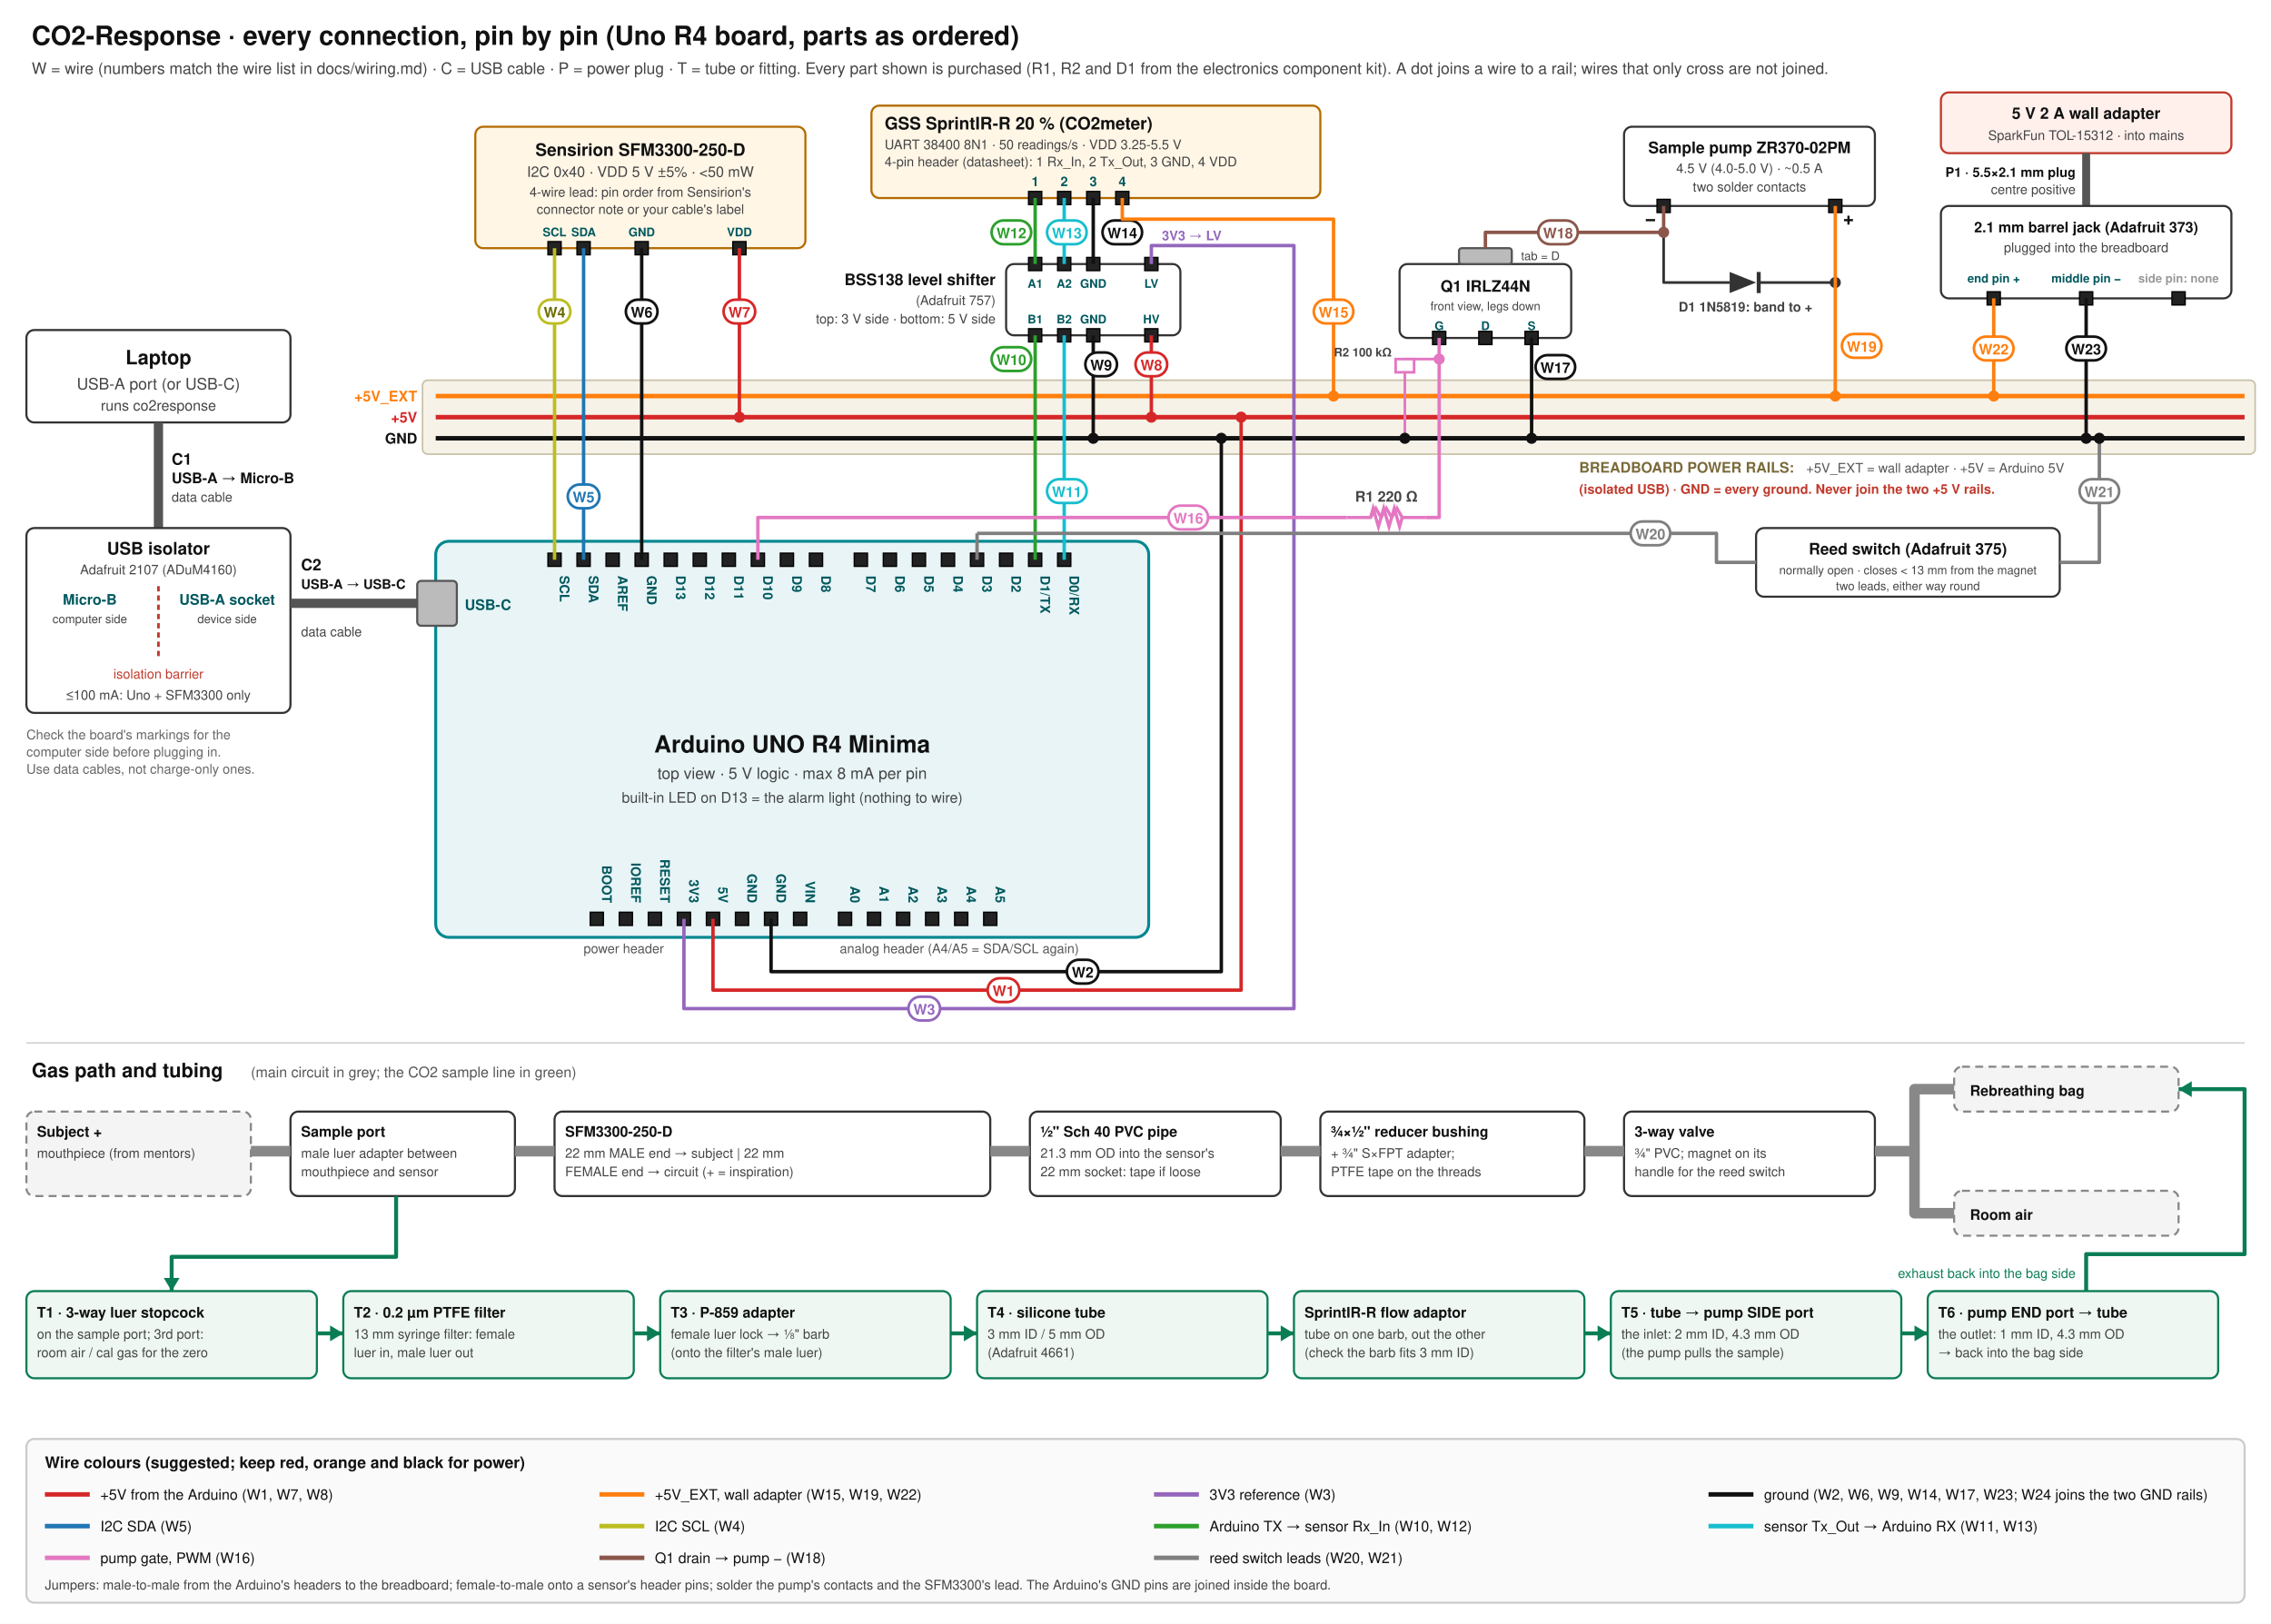
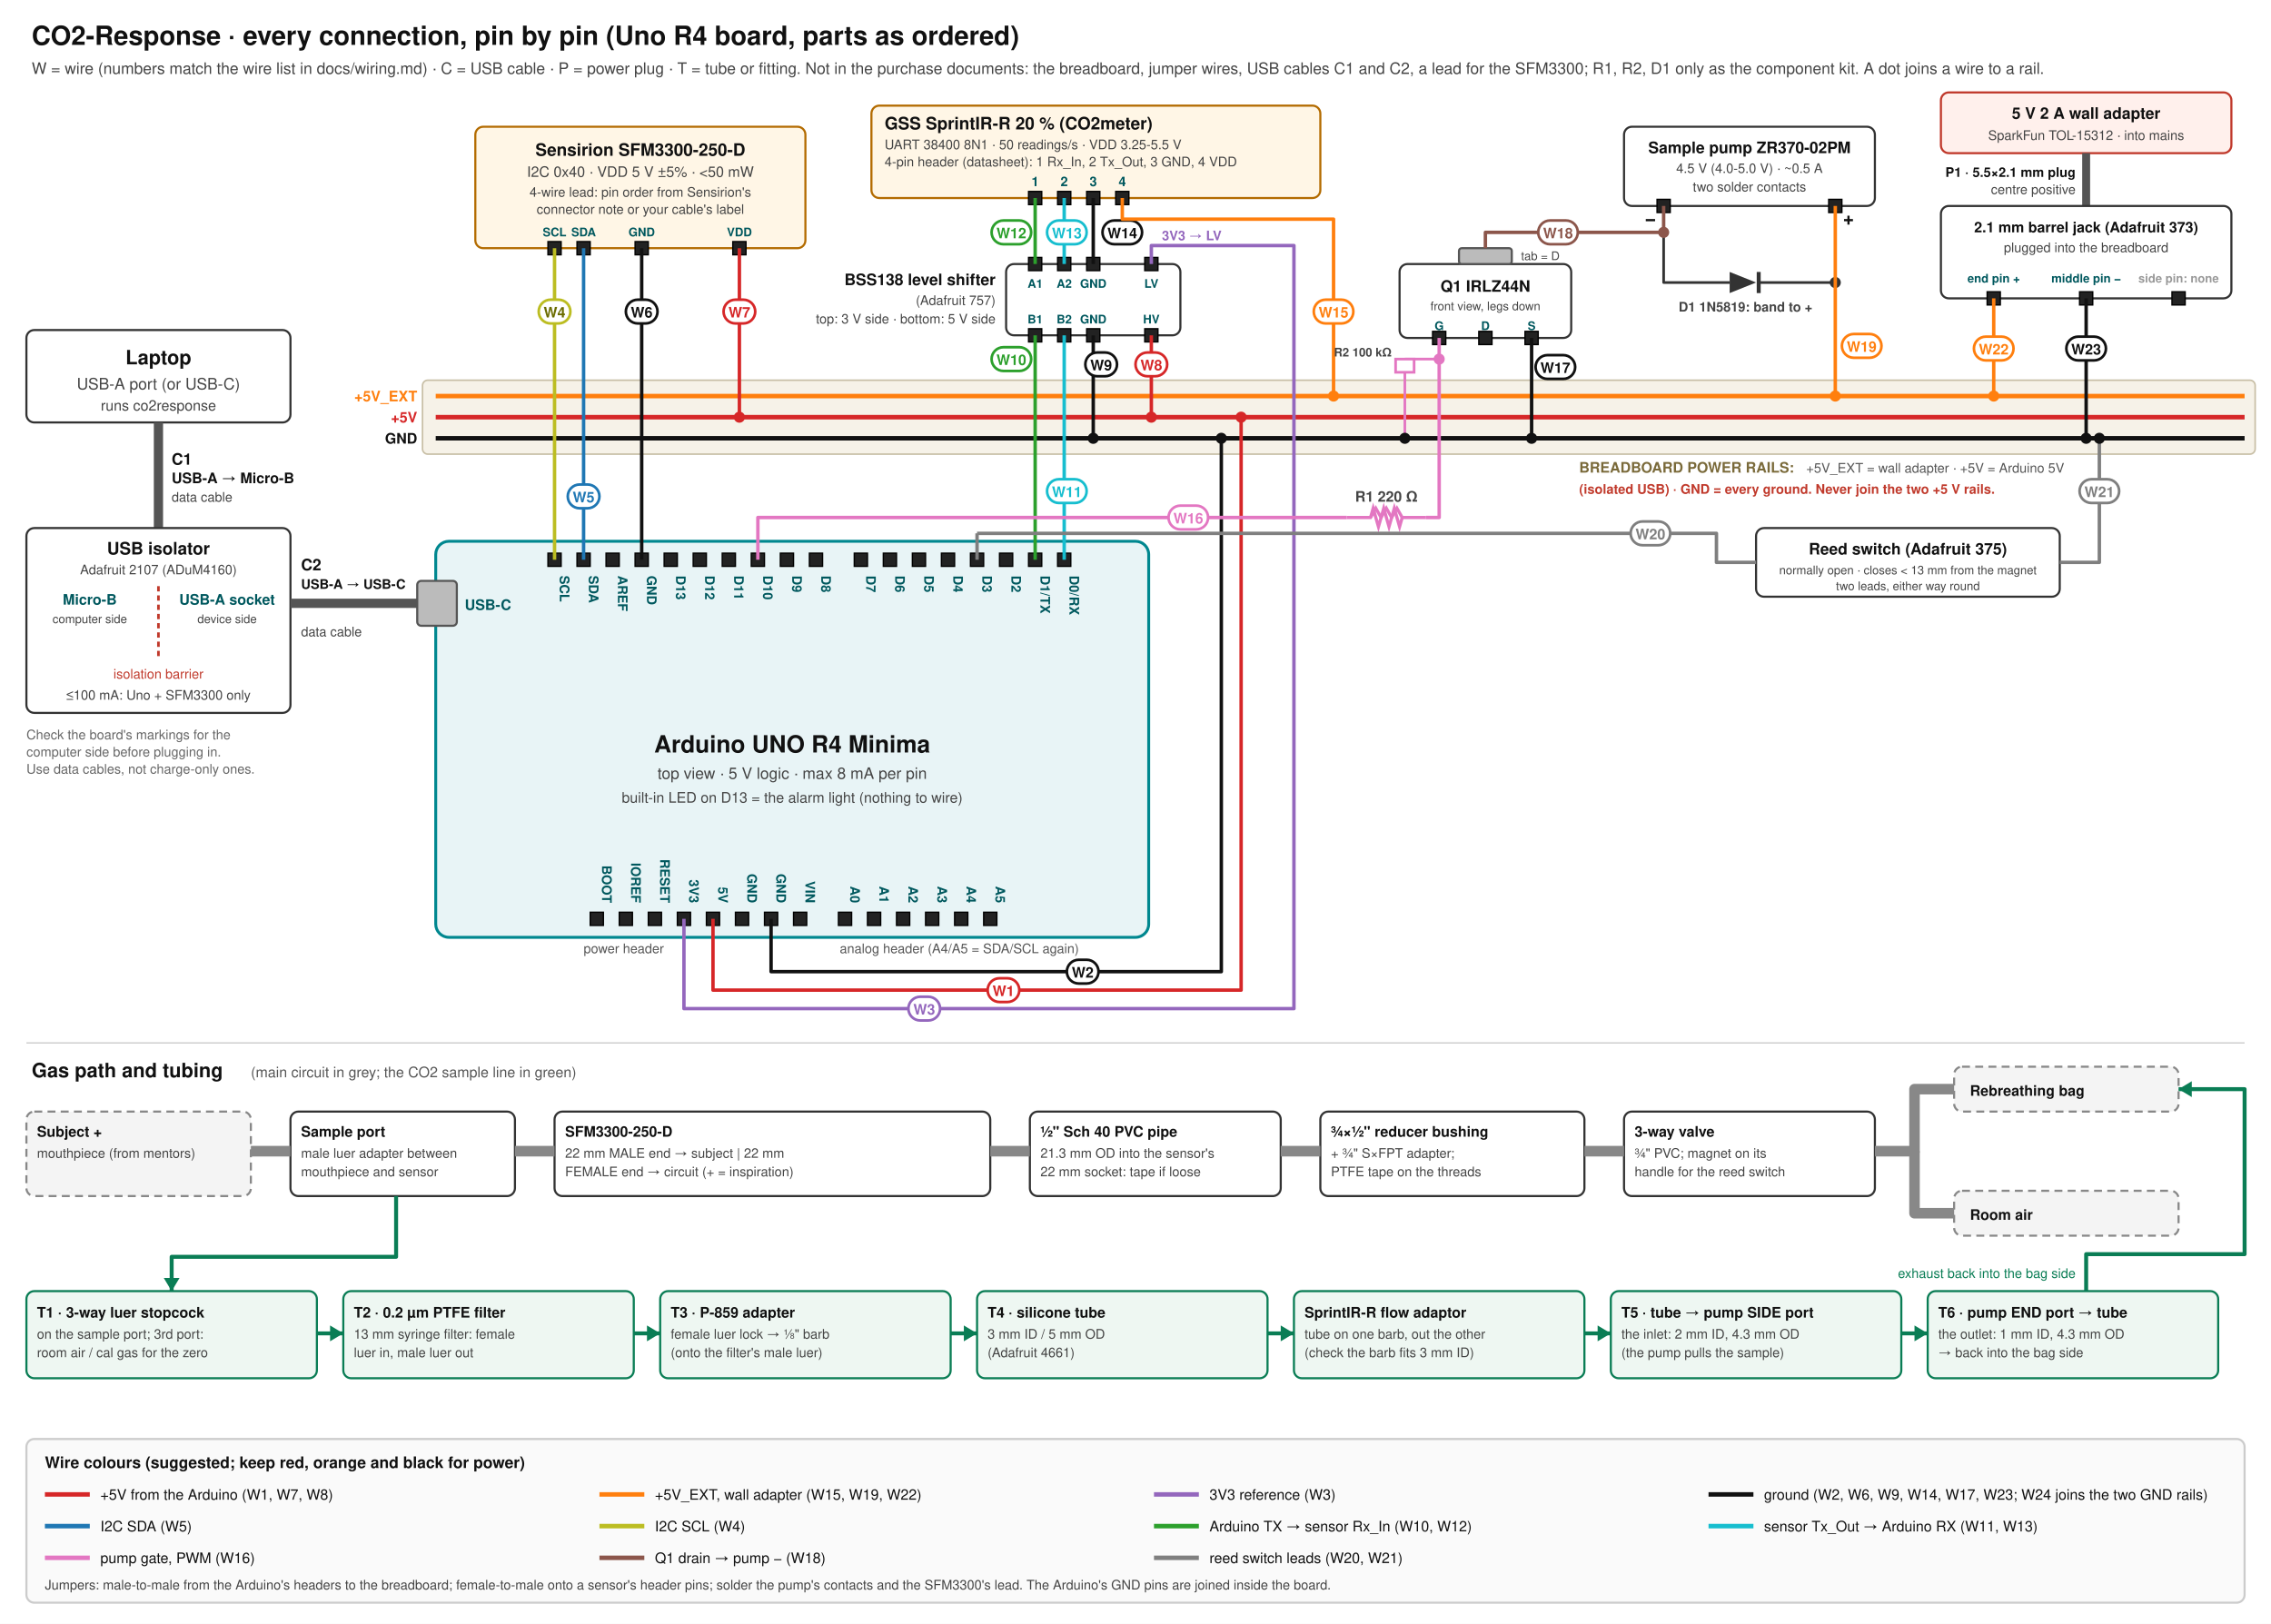
<svg xmlns="http://www.w3.org/2000/svg" viewBox="0 0 1720 1230" font-family="Helvetica, Arial, sans-serif">
  <rect x="0" y="0" width="1720" height="1230" fill="#ffffff" />
  <text x="24" y="34" font-size="20" text-anchor="start" font-weight="bold" fill="#111">CO2-Response · every connection, pin by pin (Uno R4 board, parts as ordered)</text>
-   <text x="24" y="56" font-size="12" text-anchor="start" font-weight="normal" fill="#444">W = wire (numbers match the wire list in docs/wiring.md) · C = USB cable · P = power plug · T = tube or fitting. Every part shown is purchased (R1, R2 and D1 from the electronics component kit). A dot joins a wire to a rail; wires that only cross are not joined.</text>
+   <text x="24" y="56" font-size="12" text-anchor="start" font-weight="normal" fill="#444">W = wire (numbers match the wire list in docs/wiring.md) · C = USB cable · P = power plug · T = tube or fitting. Not in the purchase documents: the breadboard, jumper wires, USB cables C1 and C2, a lead for the SFM3300; R1, R2, D1 only as the component kit. A dot joins a wire to a rail.</text>
  <rect x="320" y="288" width="1388" height="56" rx="4" fill="#f6f2e8" stroke="#c8bfa6" stroke-width="1.2" />
  <path d="M330 300 L1700 300" fill="none" stroke="#ff7f0e" stroke-width="3.4" stroke-linejoin="round" />
  <path d="M330 316 L1700 316" fill="none" stroke="#d62728" stroke-width="3.4" stroke-linejoin="round" />
  <path d="M330 332 L1700 332" fill="none" stroke="#111111" stroke-width="3.4" stroke-linejoin="round" />
  <text x="316" y="304" font-size="11" text-anchor="end" font-weight="bold" fill="#ff7f0e">+5V_EXT</text>
  <text x="316" y="320" font-size="11" text-anchor="end" font-weight="bold" fill="#d62728">+5V</text>
  <text x="316" y="336" font-size="11" text-anchor="end" font-weight="bold" fill="#111111">GND</text>
  <text x="1196" y="358" font-size="11" text-anchor="start" font-weight="bold" fill="#7a6a3a">BREADBOARD POWER RAILS:</text>
  <text x="1368" y="358" font-size="10" text-anchor="start" font-weight="normal" fill="#555">+5V_EXT = wall adapter · +5V = Arduino 5V</text>
  <text x="1196" y="374" font-size="10" text-anchor="start" font-weight="bold" fill="#c0392b">(isolated USB) · GND = every ground. Never join the two +5 V rails.</text>
  <rect x="330" y="410" width="540" height="300" rx="10" fill="#e8f4f6" stroke="#00878f" stroke-width="2.2" />
  <rect x="415" y="419" width="10" height="10" fill="#222" stroke="#000" />
  <text x="424" y="436" font-size="10" text-anchor="start" font-weight="bold" fill="#00585e" transform="rotate(90 424 436)">SCL</text>
  <rect x="437" y="419" width="10" height="10" fill="#222" stroke="#000" />
  <text x="446" y="436" font-size="10" text-anchor="start" font-weight="bold" fill="#00585e" transform="rotate(90 446 436)">SDA</text>
  <rect x="459" y="419" width="10" height="10" fill="#222" stroke="#000" />
  <text x="468" y="436" font-size="10" text-anchor="start" font-weight="bold" fill="#00585e" transform="rotate(90 468 436)">AREF</text>
  <rect x="481" y="419" width="10" height="10" fill="#222" stroke="#000" />
  <text x="490" y="436" font-size="10" text-anchor="start" font-weight="bold" fill="#00585e" transform="rotate(90 490 436)">GND</text>
  <rect x="503" y="419" width="10" height="10" fill="#222" stroke="#000" />
  <text x="512" y="436" font-size="10" text-anchor="start" font-weight="bold" fill="#00585e" transform="rotate(90 512 436)">D13</text>
  <rect x="525" y="419" width="10" height="10" fill="#222" stroke="#000" />
  <text x="534" y="436" font-size="10" text-anchor="start" font-weight="bold" fill="#00585e" transform="rotate(90 534 436)">D12</text>
  <rect x="547" y="419" width="10" height="10" fill="#222" stroke="#000" />
  <text x="556" y="436" font-size="10" text-anchor="start" font-weight="bold" fill="#00585e" transform="rotate(90 556 436)">D11</text>
  <rect x="569" y="419" width="10" height="10" fill="#222" stroke="#000" />
  <text x="578" y="436" font-size="10" text-anchor="start" font-weight="bold" fill="#00585e" transform="rotate(90 578 436)">D10</text>
  <rect x="591" y="419" width="10" height="10" fill="#222" stroke="#000" />
  <text x="600" y="436" font-size="10" text-anchor="start" font-weight="bold" fill="#00585e" transform="rotate(90 600 436)">D9</text>
  <rect x="613" y="419" width="10" height="10" fill="#222" stroke="#000" />
  <text x="622" y="436" font-size="10" text-anchor="start" font-weight="bold" fill="#00585e" transform="rotate(90 622 436)">D8</text>
  <rect x="647" y="419" width="10" height="10" fill="#222" stroke="#000" />
  <text x="656" y="436" font-size="10" text-anchor="start" font-weight="bold" fill="#00585e" transform="rotate(90 656 436)">D7</text>
  <rect x="669" y="419" width="10" height="10" fill="#222" stroke="#000" />
  <text x="678" y="436" font-size="10" text-anchor="start" font-weight="bold" fill="#00585e" transform="rotate(90 678 436)">D6</text>
  <rect x="691" y="419" width="10" height="10" fill="#222" stroke="#000" />
  <text x="700" y="436" font-size="10" text-anchor="start" font-weight="bold" fill="#00585e" transform="rotate(90 700 436)">D5</text>
  <rect x="713" y="419" width="10" height="10" fill="#222" stroke="#000" />
  <text x="722" y="436" font-size="10" text-anchor="start" font-weight="bold" fill="#00585e" transform="rotate(90 722 436)">D4</text>
  <rect x="735" y="419" width="10" height="10" fill="#222" stroke="#000" />
  <text x="744" y="436" font-size="10" text-anchor="start" font-weight="bold" fill="#00585e" transform="rotate(90 744 436)">D3</text>
  <rect x="757" y="419" width="10" height="10" fill="#222" stroke="#000" />
  <text x="766" y="436" font-size="10" text-anchor="start" font-weight="bold" fill="#00585e" transform="rotate(90 766 436)">D2</text>
  <rect x="779" y="419" width="10" height="10" fill="#222" stroke="#000" />
  <text x="788" y="436" font-size="10" text-anchor="start" font-weight="bold" fill="#00585e" transform="rotate(90 788 436)">D1/TX</text>
  <rect x="801" y="419" width="10" height="10" fill="#222" stroke="#000" />
  <text x="810" y="436" font-size="10" text-anchor="start" font-weight="bold" fill="#00585e" transform="rotate(90 810 436)">D0/RX</text>
  <rect x="447" y="691" width="10" height="10" fill="#222" stroke="#000" />
  <text x="456" y="684" font-size="10" text-anchor="end" font-weight="bold" fill="#00585e" transform="rotate(90 456 684)">BOOT</text>
  <rect x="469" y="691" width="10" height="10" fill="#222" stroke="#000" />
  <text x="478" y="684" font-size="10" text-anchor="end" font-weight="bold" fill="#00585e" transform="rotate(90 478 684)">IOREF</text>
  <rect x="491" y="691" width="10" height="10" fill="#222" stroke="#000" />
  <text x="500" y="684" font-size="10" text-anchor="end" font-weight="bold" fill="#00585e" transform="rotate(90 500 684)">RESET</text>
  <rect x="513" y="691" width="10" height="10" fill="#222" stroke="#000" />
  <text x="522" y="684" font-size="10" text-anchor="end" font-weight="bold" fill="#00585e" transform="rotate(90 522 684)">3V3</text>
  <rect x="535" y="691" width="10" height="10" fill="#222" stroke="#000" />
  <text x="544" y="684" font-size="10" text-anchor="end" font-weight="bold" fill="#00585e" transform="rotate(90 544 684)">5V</text>
  <rect x="557" y="691" width="10" height="10" fill="#222" stroke="#000" />
  <text x="566" y="684" font-size="10" text-anchor="end" font-weight="bold" fill="#00585e" transform="rotate(90 566 684)">GND</text>
  <rect x="579" y="691" width="10" height="10" fill="#222" stroke="#000" />
  <text x="588" y="684" font-size="10" text-anchor="end" font-weight="bold" fill="#00585e" transform="rotate(90 588 684)">GND</text>
  <rect x="601" y="691" width="10" height="10" fill="#222" stroke="#000" />
  <text x="610" y="684" font-size="10" text-anchor="end" font-weight="bold" fill="#00585e" transform="rotate(90 610 684)">VIN</text>
  <rect x="635" y="691" width="10" height="10" fill="#222" stroke="#000" />
  <text x="644" y="684" font-size="10" text-anchor="end" font-weight="bold" fill="#00585e" transform="rotate(90 644 684)">A0</text>
  <rect x="657" y="691" width="10" height="10" fill="#222" stroke="#000" />
  <text x="666" y="684" font-size="10" text-anchor="end" font-weight="bold" fill="#00585e" transform="rotate(90 666 684)">A1</text>
  <rect x="679" y="691" width="10" height="10" fill="#222" stroke="#000" />
  <text x="688" y="684" font-size="10" text-anchor="end" font-weight="bold" fill="#00585e" transform="rotate(90 688 684)">A2</text>
  <rect x="701" y="691" width="10" height="10" fill="#222" stroke="#000" />
  <text x="710" y="684" font-size="10" text-anchor="end" font-weight="bold" fill="#00585e" transform="rotate(90 710 684)">A3</text>
  <rect x="723" y="691" width="10" height="10" fill="#222" stroke="#000" />
  <text x="732" y="684" font-size="10" text-anchor="end" font-weight="bold" fill="#00585e" transform="rotate(90 732 684)">A4</text>
  <rect x="745" y="691" width="10" height="10" fill="#222" stroke="#000" />
  <text x="754" y="684" font-size="10" text-anchor="end" font-weight="bold" fill="#00585e" transform="rotate(90 754 684)">A5</text>
  <text x="600" y="570" font-size="18" text-anchor="middle" font-weight="bold" fill="#111">Arduino UNO R4 Minima</text>
  <text x="600" y="590" font-size="12" text-anchor="middle" font-weight="normal" fill="#444">top view · 5 V logic · max 8 mA per pin</text>
  <text x="600" y="608" font-size="11" text-anchor="middle" font-weight="normal" fill="#444">built-in LED on D13 = the alarm light (nothing to wire)</text>
  <rect x="316" y="440" width="30" height="34" rx="3" fill="#bbb" stroke="#555" stroke-width="1.6" />
  <text x="352" y="462" font-size="11" text-anchor="start" font-weight="bold" fill="#00585e">USB-C</text>
  <text x="442" y="722" font-size="10" text-anchor="start" font-weight="normal" fill="#555">power header</text>
  <text x="636" y="722" font-size="10" text-anchor="start" font-weight="normal" fill="#555">analog header (A4/A5 = SDA/SCL again)</text>
  <rect x="20" y="250" width="200" height="70" rx="6" fill="#fff" stroke="#333" stroke-width="1.6" />
  <text x="120" y="276" font-size="15" text-anchor="middle" font-weight="bold" fill="#111">Laptop</text>
  <text x="120" y="295" font-size="12" text-anchor="middle" font-weight="normal" fill="#444">USB-A port (or USB-C)</text>
  <text x="120" y="311" font-size="11" text-anchor="middle" font-weight="normal" fill="#444">runs co2response</text>
  <path d="M120 320 L120 400" fill="none" stroke="#555" stroke-width="7" stroke-linejoin="round" />
  <text x="130" y="352" font-size="12" text-anchor="start" font-weight="bold" fill="#111">C1</text>
  <text x="130" y="366" font-size="11" text-anchor="start" font-weight="bold" fill="#111">USB-A → Micro-B</text>
  <text x="130" y="380" font-size="10" text-anchor="start" font-weight="normal" fill="#444">data cable</text>
  <rect x="20" y="400" width="200" height="140" rx="6" fill="#fff" stroke="#333" stroke-width="1.6" />
  <text x="120" y="420" font-size="13" text-anchor="middle" font-weight="bold" fill="#111">USB isolator</text>
  <text x="120" y="435" font-size="10" text-anchor="middle" font-weight="normal" fill="#444">Adafruit 2107 (ADuM4160)</text>
  <line x1="120" y1="444" x2="120" y2="500" stroke="#c0392b" stroke-width="2" stroke-dasharray="4 3" />
  <text x="68" y="458" font-size="11" text-anchor="middle" font-weight="bold" fill="#00585e">Micro-B</text>
  <text x="68" y="472" font-size="9" text-anchor="middle" font-weight="normal" fill="#444">computer side</text>
  <text x="172" y="458" font-size="11" text-anchor="middle" font-weight="bold" fill="#00585e">USB-A socket</text>
  <text x="172" y="472" font-size="9" text-anchor="middle" font-weight="normal" fill="#444">device side</text>
  <text x="120" y="514" font-size="10" text-anchor="middle" font-weight="normal" fill="#c0392b">isolation barrier</text>
  <text x="120" y="530" font-size="10" text-anchor="middle" font-weight="normal" fill="#444">≤100 mA: Uno + SFM3300 only</text>
  <path d="M220 457 L316 457" fill="none" stroke="#555" stroke-width="7" stroke-linejoin="round" />
  <text x="228" y="432" font-size="12" text-anchor="start" font-weight="bold" fill="#111">C2</text>
  <text x="228" y="446" font-size="10" text-anchor="start" font-weight="bold" fill="#111">USB-A → USB-C</text>
  <text x="228" y="482" font-size="10" text-anchor="start" font-weight="normal" fill="#444">data cable</text>
  <text x="20" y="560" font-size="10" text-anchor="start" font-weight="normal" fill="#666">Check the board's markings for the</text>
  <text x="20" y="573" font-size="10" text-anchor="start" font-weight="normal" fill="#666">computer side before plugging in.</text>
  <text x="20" y="586" font-size="10" text-anchor="start" font-weight="normal" fill="#666">Use data cables, not charge-only ones.</text>
  <rect x="360" y="96" width="250" height="92" rx="6" fill="#fff6e6" stroke="#b36b00" stroke-width="1.6" />
  <text x="485" y="118" font-size="13" text-anchor="middle" font-weight="bold" fill="#111">Sensirion SFM3300-250-D</text>
  <text x="485" y="134" font-size="11" text-anchor="middle" font-weight="normal" fill="#444">I2C 0x40 · VDD 5 V ±5% · &lt;50 mW</text>
  <text x="485" y="149" font-size="10" text-anchor="middle" font-weight="normal" fill="#444">4-wire lead: pin order from Sensirion's</text>
  <text x="485" y="162" font-size="10" text-anchor="middle" font-weight="normal" fill="#444">connector note or your cable's label</text>
  <rect x="415" y="183" width="10" height="10" fill="#222" stroke="#000" />
  <text x="420" y="179" font-size="9" text-anchor="middle" font-weight="bold" fill="#00585e">SCL</text>
  <rect x="437" y="183" width="10" height="10" fill="#222" stroke="#000" />
  <text x="442" y="179" font-size="9" text-anchor="middle" font-weight="bold" fill="#00585e">SDA</text>
  <rect x="481" y="183" width="10" height="10" fill="#222" stroke="#000" />
  <text x="486" y="179" font-size="9" text-anchor="middle" font-weight="bold" fill="#00585e">GND</text>
  <rect x="555" y="183" width="10" height="10" fill="#222" stroke="#000" />
  <text x="560" y="179" font-size="9" text-anchor="middle" font-weight="bold" fill="#00585e">VDD</text>
  <path d="M420 188 L420 424" fill="none" stroke="#bcbd22" stroke-width="2.6" stroke-linejoin="round" />
  <rect x="408.0" y="227" width="24" height="18" rx="9" fill="#fff" stroke="#bcbd22" stroke-width="2" />
  <text x="420" y="240.5" font-size="11" text-anchor="middle" font-weight="bold" fill="#6b6c00">W4</text>
  <path d="M442 188 L442 424" fill="none" stroke="#1f77b4" stroke-width="2.6" stroke-linejoin="round" />
  <rect x="430.0" y="367" width="24" height="18" rx="9" fill="#fff" stroke="#1f77b4" stroke-width="2" />
  <text x="442" y="380.5" font-size="11" text-anchor="middle" font-weight="bold" fill="#1f77b4">W5</text>
  <path d="M486 188 L486 424" fill="none" stroke="#111111" stroke-width="2.6" stroke-linejoin="round" />
  <rect x="474.0" y="227" width="24" height="18" rx="9" fill="#fff" stroke="#111111" stroke-width="2" />
  <text x="486" y="240.5" font-size="11" text-anchor="middle" font-weight="bold" fill="#111111">W6</text>
  <path d="M560 188 L560 316" fill="none" stroke="#d62728" stroke-width="2.6" stroke-linejoin="round" />
  <circle cx="560" cy="316" r="4.2" fill="#d62728" />
  <rect x="548.0" y="227" width="24" height="18" rx="9" fill="#fff" stroke="#d62728" stroke-width="2" />
  <text x="560" y="240.5" font-size="11" text-anchor="middle" font-weight="bold" fill="#d62728">W7</text>
  <rect x="660" y="80" width="340" height="70" rx="6" fill="#fff6e6" stroke="#b36b00" stroke-width="1.6" />
  <text x="670" y="98" font-size="13" text-anchor="start" font-weight="bold" fill="#111">GSS SprintIR-R 20 % (CO2meter)</text>
  <text x="670" y="113" font-size="10" text-anchor="start" font-weight="normal" fill="#444">UART 38400 8N1 · 50 readings/s · VDD 3.25-5.5 V</text>
  <text x="670" y="126" font-size="10" text-anchor="start" font-weight="normal" fill="#444">4-pin header (datasheet): 1 Rx_In, 2 Tx_Out, 3 GND, 4 VDD</text>
  <rect x="779" y="145" width="10" height="10" fill="#222" stroke="#000" />
  <text x="784" y="141" font-size="10" text-anchor="middle" font-weight="bold" fill="#00585e">1</text>
  <rect x="801" y="145" width="10" height="10" fill="#222" stroke="#000" />
  <text x="806" y="141" font-size="10" text-anchor="middle" font-weight="bold" fill="#00585e">2</text>
  <rect x="823" y="145" width="10" height="10" fill="#222" stroke="#000" />
  <text x="828" y="141" font-size="10" text-anchor="middle" font-weight="bold" fill="#00585e">3</text>
  <rect x="845" y="145" width="10" height="10" fill="#222" stroke="#000" />
  <text x="850" y="141" font-size="10" text-anchor="middle" font-weight="bold" fill="#00585e">4</text>
  <rect x="762" y="200" width="132" height="54" rx="6" fill="#fff" stroke="#333" stroke-width="1.6" />
  <rect x="779" y="195" width="10" height="10" fill="#222" stroke="#000" />
  <text x="784" y="218" font-size="9" text-anchor="middle" font-weight="bold" fill="#00585e">A1</text>
  <rect x="801" y="195" width="10" height="10" fill="#222" stroke="#000" />
  <text x="806" y="218" font-size="9" text-anchor="middle" font-weight="bold" fill="#00585e">A2</text>
  <rect x="823" y="195" width="10" height="10" fill="#222" stroke="#000" />
  <text x="828" y="218" font-size="9" text-anchor="middle" font-weight="bold" fill="#00585e">GND</text>
  <rect x="867" y="195" width="10" height="10" fill="#222" stroke="#000" />
  <text x="872" y="218" font-size="9" text-anchor="middle" font-weight="bold" fill="#00585e">LV</text>
  <rect x="779" y="249" width="10" height="10" fill="#222" stroke="#000" />
  <text x="784" y="245" font-size="9" text-anchor="middle" font-weight="bold" fill="#00585e">B1</text>
  <rect x="801" y="249" width="10" height="10" fill="#222" stroke="#000" />
  <text x="806" y="245" font-size="9" text-anchor="middle" font-weight="bold" fill="#00585e">B2</text>
  <rect x="823" y="249" width="10" height="10" fill="#222" stroke="#000" />
  <text x="828" y="245" font-size="9" text-anchor="middle" font-weight="bold" fill="#00585e">GND</text>
  <rect x="867" y="249" width="10" height="10" fill="#222" stroke="#000" />
  <text x="872" y="245" font-size="9" text-anchor="middle" font-weight="bold" fill="#00585e">HV</text>
  <text x="754" y="216" font-size="12" text-anchor="end" font-weight="bold" fill="#111">BSS138 level shifter</text>
  <text x="754" y="231" font-size="10" text-anchor="end" font-weight="normal" fill="#444">(Adafruit 757)</text>
  <text x="754" y="245" font-size="10" text-anchor="end" font-weight="normal" fill="#444">top: 3 V side · bottom: 5 V side</text>
  <path d="M784 200 L784 150" fill="none" stroke="#2ca02c" stroke-width="2.6" stroke-linejoin="round" />
  <path d="M806 200 L806 150" fill="none" stroke="#17becf" stroke-width="2.6" stroke-linejoin="round" />
  <path d="M828 200 L828 150" fill="none" stroke="#111111" stroke-width="2.6" stroke-linejoin="round" />
  <rect x="751.0" y="167" width="30" height="18" rx="9" fill="#fff" stroke="#2ca02c" stroke-width="2" />
  <text x="766" y="180.5" font-size="11" text-anchor="middle" font-weight="bold" fill="#2ca02c">W12</text>
  <rect x="793.0" y="167" width="30" height="18" rx="9" fill="#fff" stroke="#17becf" stroke-width="2" />
  <text x="808" y="180.5" font-size="11" text-anchor="middle" font-weight="bold" fill="#17becf">W13</text>
  <rect x="835.0" y="167" width="30" height="18" rx="9" fill="#fff" stroke="#111111" stroke-width="2" />
  <text x="850" y="180.5" font-size="11" text-anchor="middle" font-weight="bold" fill="#111111">W14</text>
  <path d="M850 150 L850 166 L1010 166 L1010 300" fill="none" stroke="#ff7f0e" stroke-width="2.6" stroke-linejoin="round" />
  <circle cx="1010" cy="300" r="4.2" fill="#ff7f0e" />
  <rect x="995.0" y="227" width="30" height="18" rx="9" fill="#fff" stroke="#ff7f0e" stroke-width="2" />
  <text x="1010" y="240.5" font-size="11" text-anchor="middle" font-weight="bold" fill="#ff7f0e">W15</text>
  <path d="M784 254 L784 424" fill="none" stroke="#2ca02c" stroke-width="2.6" stroke-linejoin="round" />
  <path d="M806 254 L806 424" fill="none" stroke="#17becf" stroke-width="2.6" stroke-linejoin="round" />
  <rect x="751.0" y="263" width="30" height="18" rx="9" fill="#fff" stroke="#2ca02c" stroke-width="2" />
  <text x="766" y="276.5" font-size="11" text-anchor="middle" font-weight="bold" fill="#2ca02c">W10</text>
  <rect x="793.0" y="363" width="30" height="18" rx="9" fill="#fff" stroke="#17becf" stroke-width="2" />
  <text x="808" y="376.5" font-size="11" text-anchor="middle" font-weight="bold" fill="#17becf">W11</text>
  <path d="M828 254 L828 332" fill="none" stroke="#111111" stroke-width="2.6" stroke-linejoin="round" />
  <circle cx="828" cy="332" r="4.2" fill="#111" />
  <rect x="822.0" y="267" width="24" height="18" rx="9" fill="#fff" stroke="#111111" stroke-width="2" />
  <text x="834" y="280.5" font-size="11" text-anchor="middle" font-weight="bold" fill="#111111">W9</text>
  <path d="M872 254 L872 316" fill="none" stroke="#d62728" stroke-width="2.6" stroke-linejoin="round" />
  <circle cx="872" cy="316" r="4.2" fill="#d62728" />
  <rect x="860.0" y="267" width="24" height="18" rx="9" fill="#fff" stroke="#d62728" stroke-width="2" />
  <text x="872" y="280.5" font-size="11" text-anchor="middle" font-weight="bold" fill="#d62728">W8</text>
  <path d="M540 696 L540 750 L940 750 L940 316" fill="none" stroke="#d62728" stroke-width="2.6" stroke-linejoin="round" />
  <circle cx="940" cy="316" r="4.2" fill="#d62728" />
  <rect x="748.0" y="741" width="24" height="18" rx="9" fill="#fff" stroke="#d62728" stroke-width="2" />
  <text x="760" y="754.5" font-size="11" text-anchor="middle" font-weight="bold" fill="#d62728">W1</text>
  <path d="M584 696 L584 736 L925 736 L925 332" fill="none" stroke="#111111" stroke-width="2.6" stroke-linejoin="round" />
  <circle cx="925" cy="332" r="4.2" fill="#111" />
  <rect x="808.0" y="727" width="24" height="18" rx="9" fill="#fff" stroke="#111111" stroke-width="2" />
  <text x="820" y="740.5" font-size="11" text-anchor="middle" font-weight="bold" fill="#111111">W2</text>
  <path d="M518 696 L518 764 L980 764 L980 186 L872 186 L872 200" fill="none" stroke="#9467bd" stroke-width="2.6" stroke-linejoin="round" />
  <rect x="688.0" y="755" width="24" height="18" rx="9" fill="#fff" stroke="#9467bd" stroke-width="2" />
  <text x="700" y="768.5" font-size="11" text-anchor="middle" font-weight="bold" fill="#9467bd">W3</text>
  <text x="880" y="182" font-size="10" text-anchor="start" font-weight="bold" fill="#9467bd">3V3 → LV</text>
  <rect x="1060" y="200" width="130" height="56" rx="6" fill="#fff" stroke="#333" stroke-width="1.6" />
  <text x="1125" y="221" font-size="12" text-anchor="middle" font-weight="bold" fill="#111">Q1 IRLZ44N</text>
  <text x="1125" y="235" font-size="9" text-anchor="middle" font-weight="normal" fill="#444">front view, legs down</text>
  <rect x="1085" y="251" width="10" height="10" fill="#222" stroke="#000" />
  <text x="1090" y="250" font-size="9" text-anchor="middle" font-weight="bold" fill="#00585e">G</text>
  <rect x="1120" y="251" width="10" height="10" fill="#222" stroke="#000" />
  <text x="1125" y="250" font-size="9" text-anchor="middle" font-weight="bold" fill="#00585e">D</text>
  <rect x="1155" y="251" width="10" height="10" fill="#222" stroke="#000" />
  <text x="1160" y="250" font-size="9" text-anchor="middle" font-weight="bold" fill="#00585e">S</text>
  <rect x="1105" y="188" width="40" height="12" rx="2" fill="#bbb" stroke="#555" stroke-width="1.6" />
  <text x="1152" y="197" font-size="9" text-anchor="start" font-weight="normal" fill="#444">tab = D</text>
  <path d="M574 424 L574 392 L1020 392" fill="none" stroke="#e377c2" stroke-width="2.6" stroke-linejoin="round" />
  <path d="M1020 392 H1038.0 l4 -7 l4 7 l4 -7 l4 7 l4 -7 l4 7 l0 0 H1080" fill="none" stroke="#e377c2" stroke-width="2.4" />
  <path d="M1038.0 392 l2 -7 l4 14 l4 -14 l4 14 l4 -14 l4 14 l2 -7" fill="none" stroke="#e377c2" stroke-width="2.4" />
  <text x="1050.0" y="380" font-size="11" text-anchor="middle" font-weight="bold" fill="#444">R1 220 Ω</text>
  <path d="M1080 392 L1090 392 L1090 256" fill="none" stroke="#e377c2" stroke-width="2.6" stroke-linejoin="round" />
  <rect x="885.0" y="383" width="30" height="18" rx="9" fill="#fff" stroke="#e377c2" stroke-width="2" />
  <text x="900" y="396.5" font-size="11" text-anchor="middle" font-weight="bold" fill="#e377c2">W16</text>
  <path d="M1090 272 L1064 272" fill="none" stroke="#e377c2" stroke-width="2" stroke-linejoin="round" />
  <rect x="1057" y="272" width="14" height="10" fill="#fff" stroke="#e377c2" stroke-width="2" />
  <path d="M1064 282 L1064 332" fill="none" stroke="#e377c2" stroke-width="2" stroke-linejoin="round" />
  <circle cx="1064" cy="332" r="4.2" fill="#111" />
  <text x="1054" y="270" font-size="9" text-anchor="end" font-weight="bold" fill="#444">R2 100 kΩ</text>
  <circle cx="1090" cy="272" r="4.2" fill="#e377c2" />
  <path d="M1160 256 L1160 332" fill="none" stroke="#111111" stroke-width="2.6" stroke-linejoin="round" />
  <circle cx="1160" cy="332" r="4.2" fill="#111" />
  <rect x="1163.0" y="269" width="30" height="18" rx="9" fill="#fff" stroke="#111111" stroke-width="2" />
  <text x="1178" y="282.5" font-size="11" text-anchor="middle" font-weight="bold" fill="#111111">W17</text>
  <rect x="1230" y="96" width="190" height="60" rx="6" fill="#fff" stroke="#333" stroke-width="1.6" />
  <text x="1325" y="116" font-size="12" text-anchor="middle" font-weight="bold" fill="#111">Sample pump ZR370-02PM</text>
  <text x="1325" y="131" font-size="10" text-anchor="middle" font-weight="normal" fill="#444">4.5 V (4.0-5.0 V) · ~0.5 A</text>
  <text x="1325" y="145" font-size="10" text-anchor="middle" font-weight="normal" fill="#444">two solder contacts</text>
  <rect x="1255" y="151" width="10" height="10" fill="#222" stroke="#000" />
  <rect x="1385" y="151" width="10" height="10" fill="#222" stroke="#000" />
  <text x="1250" y="170" font-size="14" text-anchor="middle" font-weight="bold" fill="#111">−</text>
  <text x="1400" y="170" font-size="14" text-anchor="middle" font-weight="bold" fill="#111">+</text>
  <path d="M1125 188 L1125 176 L1260 176 L1260 156" fill="none" stroke="#8c564b" stroke-width="2.6" stroke-linejoin="round" />
  <rect x="1165.0" y="167" width="30" height="18" rx="9" fill="#fff" stroke="#8c564b" stroke-width="2" />
  <text x="1180" y="180.5" font-size="11" text-anchor="middle" font-weight="bold" fill="#8c564b">W18</text>
  <path d="M1260 176 L1260 214 L1310 214" fill="none" stroke="#333" stroke-width="2" stroke-linejoin="round" />
  <path d="M1310 206 L1310 222 L1330 214 Z" fill="#333" />
  <line x1="1332" y1="206" x2="1332" y2="222" stroke="#333" stroke-width="3" />
  <path d="M1332 214 L1390 214" fill="none" stroke="#333" stroke-width="2" stroke-linejoin="round" />
  <circle cx="1260" cy="176" r="4.2" fill="#8c564b" />
  <circle cx="1390" cy="214" r="4.2" fill="#333" />
  <text x="1322" y="236" font-size="10" text-anchor="middle" font-weight="bold" fill="#444">D1 1N5819: band to +</text>
  <path d="M1390 156 L1390 300" fill="none" stroke="#ff7f0e" stroke-width="2.6" stroke-linejoin="round" />
  <circle cx="1390" cy="300" r="4.2" fill="#ff7f0e" />
  <rect x="1395.0" y="253" width="30" height="18" rx="9" fill="#fff" stroke="#ff7f0e" stroke-width="2" />
  <text x="1410" y="266.5" font-size="11" text-anchor="middle" font-weight="bold" fill="#ff7f0e">W19</text>
  <rect x="1470" y="70" width="220" height="46" rx="6" fill="#fff0ec" stroke="#c0392b" stroke-width="1.6" />
  <text x="1580" y="90" font-size="12" text-anchor="middle" font-weight="bold" fill="#111">5 V 2 A wall adapter</text>
  <text x="1580" y="106" font-size="10" text-anchor="middle" font-weight="normal" fill="#444">SparkFun TOL-15312 · into mains</text>
  <path d="M1580 116 L1580 156" fill="none" stroke="#555" stroke-width="6" stroke-linejoin="round" />
  <text x="1572" y="134" font-size="10" text-anchor="end" font-weight="bold" fill="#111">P1 · 5.5×2.1 mm plug</text>
  <text x="1572" y="147" font-size="10" text-anchor="end" font-weight="normal" fill="#444">centre positive</text>
  <rect x="1470" y="156" width="220" height="70" rx="6" fill="#fff" stroke="#333" stroke-width="1.6" />
  <text x="1580" y="176" font-size="11" text-anchor="middle" font-weight="bold" fill="#111">2.1 mm barrel jack (Adafruit 373)</text>
  <text x="1580" y="191" font-size="10" text-anchor="middle" font-weight="normal" fill="#444">plugged into the breadboard</text>
  <rect x="1505" y="221" width="10" height="10" fill="#222" stroke="#000" />
  <rect x="1575" y="221" width="10" height="10" fill="#222" stroke="#000" />
  <rect x="1645" y="221" width="10" height="10" fill="#222" stroke="#000" />
  <text x="1510" y="214" font-size="9" text-anchor="middle" font-weight="bold" fill="#00585e">end pin +</text>
  <text x="1580" y="214" font-size="9" text-anchor="middle" font-weight="bold" fill="#00585e">middle pin −</text>
  <text x="1650" y="214" font-size="9" text-anchor="middle" font-weight="bold" fill="#999">side pin: none</text>
  <path d="M1510 226 L1510 300" fill="none" stroke="#ff7f0e" stroke-width="2.6" stroke-linejoin="round" />
  <circle cx="1510" cy="300" r="4.2" fill="#ff7f0e" />
  <rect x="1495.0" y="255" width="30" height="18" rx="9" fill="#fff" stroke="#ff7f0e" stroke-width="2" />
  <text x="1510" y="268.5" font-size="11" text-anchor="middle" font-weight="bold" fill="#ff7f0e">W22</text>
  <path d="M1580 226 L1580 332" fill="none" stroke="#111111" stroke-width="2.6" stroke-linejoin="round" />
  <circle cx="1580" cy="332" r="4.2" fill="#111" />
  <rect x="1565.0" y="255" width="30" height="18" rx="9" fill="#fff" stroke="#111111" stroke-width="2" />
  <text x="1580" y="268.5" font-size="11" text-anchor="middle" font-weight="bold" fill="#111111">W23</text>
  <rect x="1330" y="400" width="230" height="52" rx="6" fill="#fff" stroke="#333" stroke-width="1.6" />
  <text x="1445" y="420" font-size="12" text-anchor="middle" font-weight="bold" fill="#111">Reed switch (Adafruit 375)</text>
  <text x="1445" y="435" font-size="9" text-anchor="middle" font-weight="normal" fill="#444">normally open · closes &lt; 13 mm from the magnet</text>
  <text x="1445" y="447" font-size="9" text-anchor="middle" font-weight="normal" fill="#444">two leads, either way round</text>
  <path d="M740 424 L740 404 L740 404" fill="none" stroke="#7f7f7f" stroke-width="2.6" stroke-linejoin="round" />
  <path d="M740 404 L1300 404 L1300 426 L1330 426" fill="none" stroke="#7f7f7f" stroke-width="2.6" stroke-linejoin="round" />
  <rect x="1235.0" y="395" width="30" height="18" rx="9" fill="#fff" stroke="#7f7f7f" stroke-width="2" />
  <text x="1250" y="408.5" font-size="11" text-anchor="middle" font-weight="bold" fill="#7f7f7f">W20</text>
  <path d="M1560 426 L1590 426 L1590 332" fill="none" stroke="#7f7f7f" stroke-width="2.6" stroke-linejoin="round" />
  <circle cx="1590" cy="332" r="4.2" fill="#111" />
  <rect x="1575.0" y="363" width="30" height="18" rx="9" fill="#fff" stroke="#7f7f7f" stroke-width="2" />
  <text x="1590" y="376.5" font-size="11" text-anchor="middle" font-weight="bold" fill="#7f7f7f">W21</text>
  <line x1="20" y1="790" x2="1700" y2="790" stroke="#ccc" />
  <text x="24" y="816" font-size="15" text-anchor="start" font-weight="bold" fill="#111">Gas path and tubing</text>
  <text x="190" y="816" font-size="11" text-anchor="start" font-weight="normal" fill="#555">(main circuit in grey; the CO2 sample line in green)</text>
  <rect x="20" y="842" width="170" height="64" rx="6" fill="#f4f4f4" stroke="#888" stroke-width="1.6" stroke-dasharray="6 4" />
  <text x="28" y="861" font-size="11" text-anchor="start" font-weight="bold" fill="#111">Subject +</text>
  <text x="28" y="877" font-size="10" text-anchor="start" font-weight="normal" fill="#444">mouthpiece (from mentors)</text>
  <rect x="220" y="842" width="170" height="64" rx="6" fill="#fff" stroke="#333" stroke-width="1.6" />
  <text x="228" y="861" font-size="11" text-anchor="start" font-weight="bold" fill="#111">Sample port</text>
  <text x="228" y="877" font-size="10" text-anchor="start" font-weight="normal" fill="#444">male luer adapter between</text>
  <text x="228" y="891" font-size="10" text-anchor="start" font-weight="normal" fill="#444">mouthpiece and sensor</text>
  <rect x="420" y="842" width="330" height="64" rx="6" fill="#fff" stroke="#333" stroke-width="1.6" />
  <text x="428" y="861" font-size="11" text-anchor="start" font-weight="bold" fill="#111">SFM3300-250-D</text>
  <text x="428" y="877" font-size="10" text-anchor="start" font-weight="normal" fill="#444">22 mm MALE end → subject  |  22 mm</text>
  <text x="428" y="891" font-size="10" text-anchor="start" font-weight="normal" fill="#444">FEMALE end → circuit (+ = inspiration)</text>
  <rect x="780" y="842" width="190" height="64" rx="6" fill="#fff" stroke="#333" stroke-width="1.6" />
  <text x="788" y="861" font-size="11" text-anchor="start" font-weight="bold" fill="#111">½" Sch 40 PVC pipe</text>
  <text x="788" y="877" font-size="10" text-anchor="start" font-weight="normal" fill="#444">21.3 mm OD into the sensor's</text>
  <text x="788" y="891" font-size="10" text-anchor="start" font-weight="normal" fill="#444">22 mm socket: tape if loose</text>
  <rect x="1000" y="842" width="200" height="64" rx="6" fill="#fff" stroke="#333" stroke-width="1.6" />
  <text x="1008" y="861" font-size="11" text-anchor="start" font-weight="bold" fill="#111">¾×½" reducer bushing</text>
  <text x="1008" y="877" font-size="10" text-anchor="start" font-weight="normal" fill="#444">+ ¾" S×FPT adapter;</text>
  <text x="1008" y="891" font-size="10" text-anchor="start" font-weight="normal" fill="#444">PTFE tape on the threads</text>
  <rect x="1230" y="842" width="190" height="64" rx="6" fill="#fff" stroke="#333" stroke-width="1.6" />
  <text x="1238" y="861" font-size="11" text-anchor="start" font-weight="bold" fill="#111">3-way valve</text>
  <text x="1238" y="877" font-size="10" text-anchor="start" font-weight="normal" fill="#444">¾" PVC; magnet on its</text>
  <text x="1238" y="891" font-size="10" text-anchor="start" font-weight="normal" fill="#444">handle for the reed switch</text>
  <path d="M190 872 L220 872" fill="none" stroke="#888" stroke-width="8" stroke-linejoin="round" />
  <path d="M390 872 L420 872" fill="none" stroke="#888" stroke-width="8" stroke-linejoin="round" />
  <path d="M750 872 L780 872" fill="none" stroke="#888" stroke-width="8" stroke-linejoin="round" />
  <path d="M970 872 L1000 872" fill="none" stroke="#888" stroke-width="8" stroke-linejoin="round" />
  <path d="M1200 872 L1230 872" fill="none" stroke="#888" stroke-width="8" stroke-linejoin="round" />
  <rect x="1480" y="808" width="170" height="34" rx="6" fill="#f4f4f4" stroke="#888" stroke-width="1.6" stroke-dasharray="6 4" />
  <text x="1492" y="830" font-size="11" text-anchor="start" font-weight="bold" fill="#111">Rebreathing bag</text>
  <rect x="1480" y="902" width="170" height="34" rx="6" fill="#f4f4f4" stroke="#888" stroke-width="1.6" stroke-dasharray="6 4" />
  <text x="1492" y="924" font-size="11" text-anchor="start" font-weight="bold" fill="#111">Room air</text>
  <path d="M1420 872 L1450 872 L1450 825 L1480 825" fill="none" stroke="#888" stroke-width="8" stroke-linejoin="round" />
  <path d="M1450 872 L1450 919 L1480 919" fill="none" stroke="#888" stroke-width="8" stroke-linejoin="round" />
  <rect x="20" y="978" width="220" height="66" rx="6" fill="#eef7f2" stroke="#0a7d55" stroke-width="1.6" />
  <text x="28" y="998" font-size="11" text-anchor="start" font-weight="bold" fill="#111">T1 · 3-way luer stopcock</text>
  <text x="28" y="1014" font-size="10" text-anchor="start" font-weight="normal" fill="#444">on the sample port; 3rd port:</text>
  <text x="28" y="1028" font-size="10" text-anchor="start" font-weight="normal" fill="#444">room air / cal gas for the zero</text>
  <rect x="260" y="978" width="220" height="66" rx="6" fill="#eef7f2" stroke="#0a7d55" stroke-width="1.6" />
  <text x="268" y="998" font-size="11" text-anchor="start" font-weight="bold" fill="#111">T2 · 0.2 µm PTFE filter</text>
  <text x="268" y="1014" font-size="10" text-anchor="start" font-weight="normal" fill="#444">13 mm syringe filter: female</text>
  <text x="268" y="1028" font-size="10" text-anchor="start" font-weight="normal" fill="#444">luer in, male luer out</text>
  <rect x="500" y="978" width="220" height="66" rx="6" fill="#eef7f2" stroke="#0a7d55" stroke-width="1.6" />
  <text x="508" y="998" font-size="11" text-anchor="start" font-weight="bold" fill="#111">T3 · P-859 adapter</text>
  <text x="508" y="1014" font-size="10" text-anchor="start" font-weight="normal" fill="#444">female luer lock → ⅛" barb</text>
  <text x="508" y="1028" font-size="10" text-anchor="start" font-weight="normal" fill="#444">(onto the filter's male luer)</text>
  <rect x="740" y="978" width="220" height="66" rx="6" fill="#eef7f2" stroke="#0a7d55" stroke-width="1.6" />
  <text x="748" y="998" font-size="11" text-anchor="start" font-weight="bold" fill="#111">T4 · silicone tube</text>
  <text x="748" y="1014" font-size="10" text-anchor="start" font-weight="normal" fill="#444">3 mm ID / 5 mm OD</text>
  <text x="748" y="1028" font-size="10" text-anchor="start" font-weight="normal" fill="#444">(Adafruit 4661)</text>
  <rect x="980" y="978" width="220" height="66" rx="6" fill="#eef7f2" stroke="#0a7d55" stroke-width="1.6" />
  <text x="988" y="998" font-size="11" text-anchor="start" font-weight="bold" fill="#111">SprintIR-R flow adaptor</text>
  <text x="988" y="1014" font-size="10" text-anchor="start" font-weight="normal" fill="#444">tube on one barb, out the other</text>
  <text x="988" y="1028" font-size="10" text-anchor="start" font-weight="normal" fill="#444">(check the barb fits 3 mm ID)</text>
  <rect x="1220" y="978" width="220" height="66" rx="6" fill="#eef7f2" stroke="#0a7d55" stroke-width="1.6" />
  <text x="1228" y="998" font-size="11" text-anchor="start" font-weight="bold" fill="#111">T5 · tube → pump SIDE port</text>
  <text x="1228" y="1014" font-size="10" text-anchor="start" font-weight="normal" fill="#444">the inlet: 2 mm ID, 4.3 mm OD</text>
  <text x="1228" y="1028" font-size="10" text-anchor="start" font-weight="normal" fill="#444">(the pump pulls the sample)</text>
  <rect x="1460" y="978" width="220" height="66" rx="6" fill="#eef7f2" stroke="#0a7d55" stroke-width="1.6" />
  <text x="1468" y="998" font-size="11" text-anchor="start" font-weight="bold" fill="#111">T6 · pump END port → tube</text>
  <text x="1468" y="1014" font-size="10" text-anchor="start" font-weight="normal" fill="#444">the outlet: 1 mm ID, 4.3 mm OD</text>
  <text x="1468" y="1028" font-size="10" text-anchor="start" font-weight="normal" fill="#444">→ back into the bag side</text>
  <path d="M240 1010 L260 1010" fill="none" stroke="#0a7d55" stroke-width="3" stroke-linejoin="round" />
  <path d="M250 1004 L260 1010 L250 1016 Z" fill="#0a7d55" />
  <path d="M480 1010 L500 1010" fill="none" stroke="#0a7d55" stroke-width="3" stroke-linejoin="round" />
  <path d="M490 1004 L500 1010 L490 1016 Z" fill="#0a7d55" />
  <path d="M720 1010 L740 1010" fill="none" stroke="#0a7d55" stroke-width="3" stroke-linejoin="round" />
  <path d="M730 1004 L740 1010 L730 1016 Z" fill="#0a7d55" />
  <path d="M960 1010 L980 1010" fill="none" stroke="#0a7d55" stroke-width="3" stroke-linejoin="round" />
  <path d="M970 1004 L980 1010 L970 1016 Z" fill="#0a7d55" />
  <path d="M1200 1010 L1220 1010" fill="none" stroke="#0a7d55" stroke-width="3" stroke-linejoin="round" />
  <path d="M1210 1004 L1220 1010 L1210 1016 Z" fill="#0a7d55" />
  <path d="M1440 1010 L1460 1010" fill="none" stroke="#0a7d55" stroke-width="3" stroke-linejoin="round" />
  <path d="M1450 1004 L1460 1010 L1450 1016 Z" fill="#0a7d55" />
  <path d="M300 906 L300 952 L130 952 L130 978" fill="none" stroke="#0a7d55" stroke-width="3" stroke-linejoin="round" />
  <path d="M124 968 L130 978 L136 968 Z" fill="#0a7d55" />
  <path d="M1580 978 L1580 950 L1700 950 L1700 825 L1650 825" fill="none" stroke="#0a7d55" stroke-width="3" stroke-linejoin="round" />
  <path d="M1660 819 L1650 825 L1660 831 Z" fill="#0a7d55" />
  <text x="1572" y="968" font-size="10" text-anchor="end" font-weight="normal" fill="#0a7d55">exhaust back into the bag side</text>
  <rect x="20" y="1090" width="1680" height="124" rx="6" fill="#fafafa" stroke="#ccc" stroke-width="1.6" />
  <text x="34" y="1112" font-size="12" text-anchor="start" font-weight="bold" fill="#111">Wire colours (suggested; keep red, orange and black for power)</text>
  <path d="M34 1132 L68 1132" fill="none" stroke="#d62728" stroke-width="3.4" stroke-linejoin="round" />
  <text x="76" y="1136" font-size="11" text-anchor="start" font-weight="normal" fill="#111">+5V from the Arduino (W1, W7, W8)</text>
  <path d="M454 1132 L488 1132" fill="none" stroke="#ff7f0e" stroke-width="3.4" stroke-linejoin="round" />
  <text x="496" y="1136" font-size="11" text-anchor="start" font-weight="normal" fill="#111">+5V_EXT, wall adapter (W15, W19, W22)</text>
  <path d="M874 1132 L908 1132" fill="none" stroke="#9467bd" stroke-width="3.4" stroke-linejoin="round" />
  <text x="916" y="1136" font-size="11" text-anchor="start" font-weight="normal" fill="#111">3V3 reference (W3)</text>
  <path d="M1294 1132 L1328 1132" fill="none" stroke="#111111" stroke-width="3.4" stroke-linejoin="round" />
  <text x="1336" y="1136" font-size="11" text-anchor="start" font-weight="normal" fill="#111">ground (W2, W6, W9, W14, W17, W23; W24 joins the two GND rails)</text>
  <path d="M34 1156 L68 1156" fill="none" stroke="#1f77b4" stroke-width="3.4" stroke-linejoin="round" />
  <text x="76" y="1160" font-size="11" text-anchor="start" font-weight="normal" fill="#111">I2C SDA (W5)</text>
  <path d="M454 1156 L488 1156" fill="none" stroke="#bcbd22" stroke-width="3.4" stroke-linejoin="round" />
  <text x="496" y="1160" font-size="11" text-anchor="start" font-weight="normal" fill="#111">I2C SCL (W4)</text>
  <path d="M874 1156 L908 1156" fill="none" stroke="#2ca02c" stroke-width="3.4" stroke-linejoin="round" />
  <text x="916" y="1160" font-size="11" text-anchor="start" font-weight="normal" fill="#111">Arduino TX → sensor Rx_In (W10, W12)</text>
  <path d="M1294 1156 L1328 1156" fill="none" stroke="#17becf" stroke-width="3.4" stroke-linejoin="round" />
  <text x="1336" y="1160" font-size="11" text-anchor="start" font-weight="normal" fill="#111">sensor Tx_Out → Arduino RX (W11, W13)</text>
  <path d="M34 1180 L68 1180" fill="none" stroke="#e377c2" stroke-width="3.4" stroke-linejoin="round" />
  <text x="76" y="1184" font-size="11" text-anchor="start" font-weight="normal" fill="#111">pump gate, PWM (W16)</text>
  <path d="M454 1180 L488 1180" fill="none" stroke="#8c564b" stroke-width="3.4" stroke-linejoin="round" />
  <text x="496" y="1184" font-size="11" text-anchor="start" font-weight="normal" fill="#111">Q1 drain → pump − (W18)</text>
  <path d="M874 1180 L908 1180" fill="none" stroke="#7f7f7f" stroke-width="3.4" stroke-linejoin="round" />
  <text x="916" y="1184" font-size="11" text-anchor="start" font-weight="normal" fill="#111">reed switch leads (W20, W21)</text>
  <text x="34" y="1204" font-size="10" text-anchor="start" font-weight="normal" fill="#444">Jumpers: male-to-male from the Arduino's headers to the breadboard; female-to-male onto a sensor's header pins; solder the pump's contacts and the SFM3300's lead. The Arduino's GND pins are joined inside the board.</text>
</svg>
